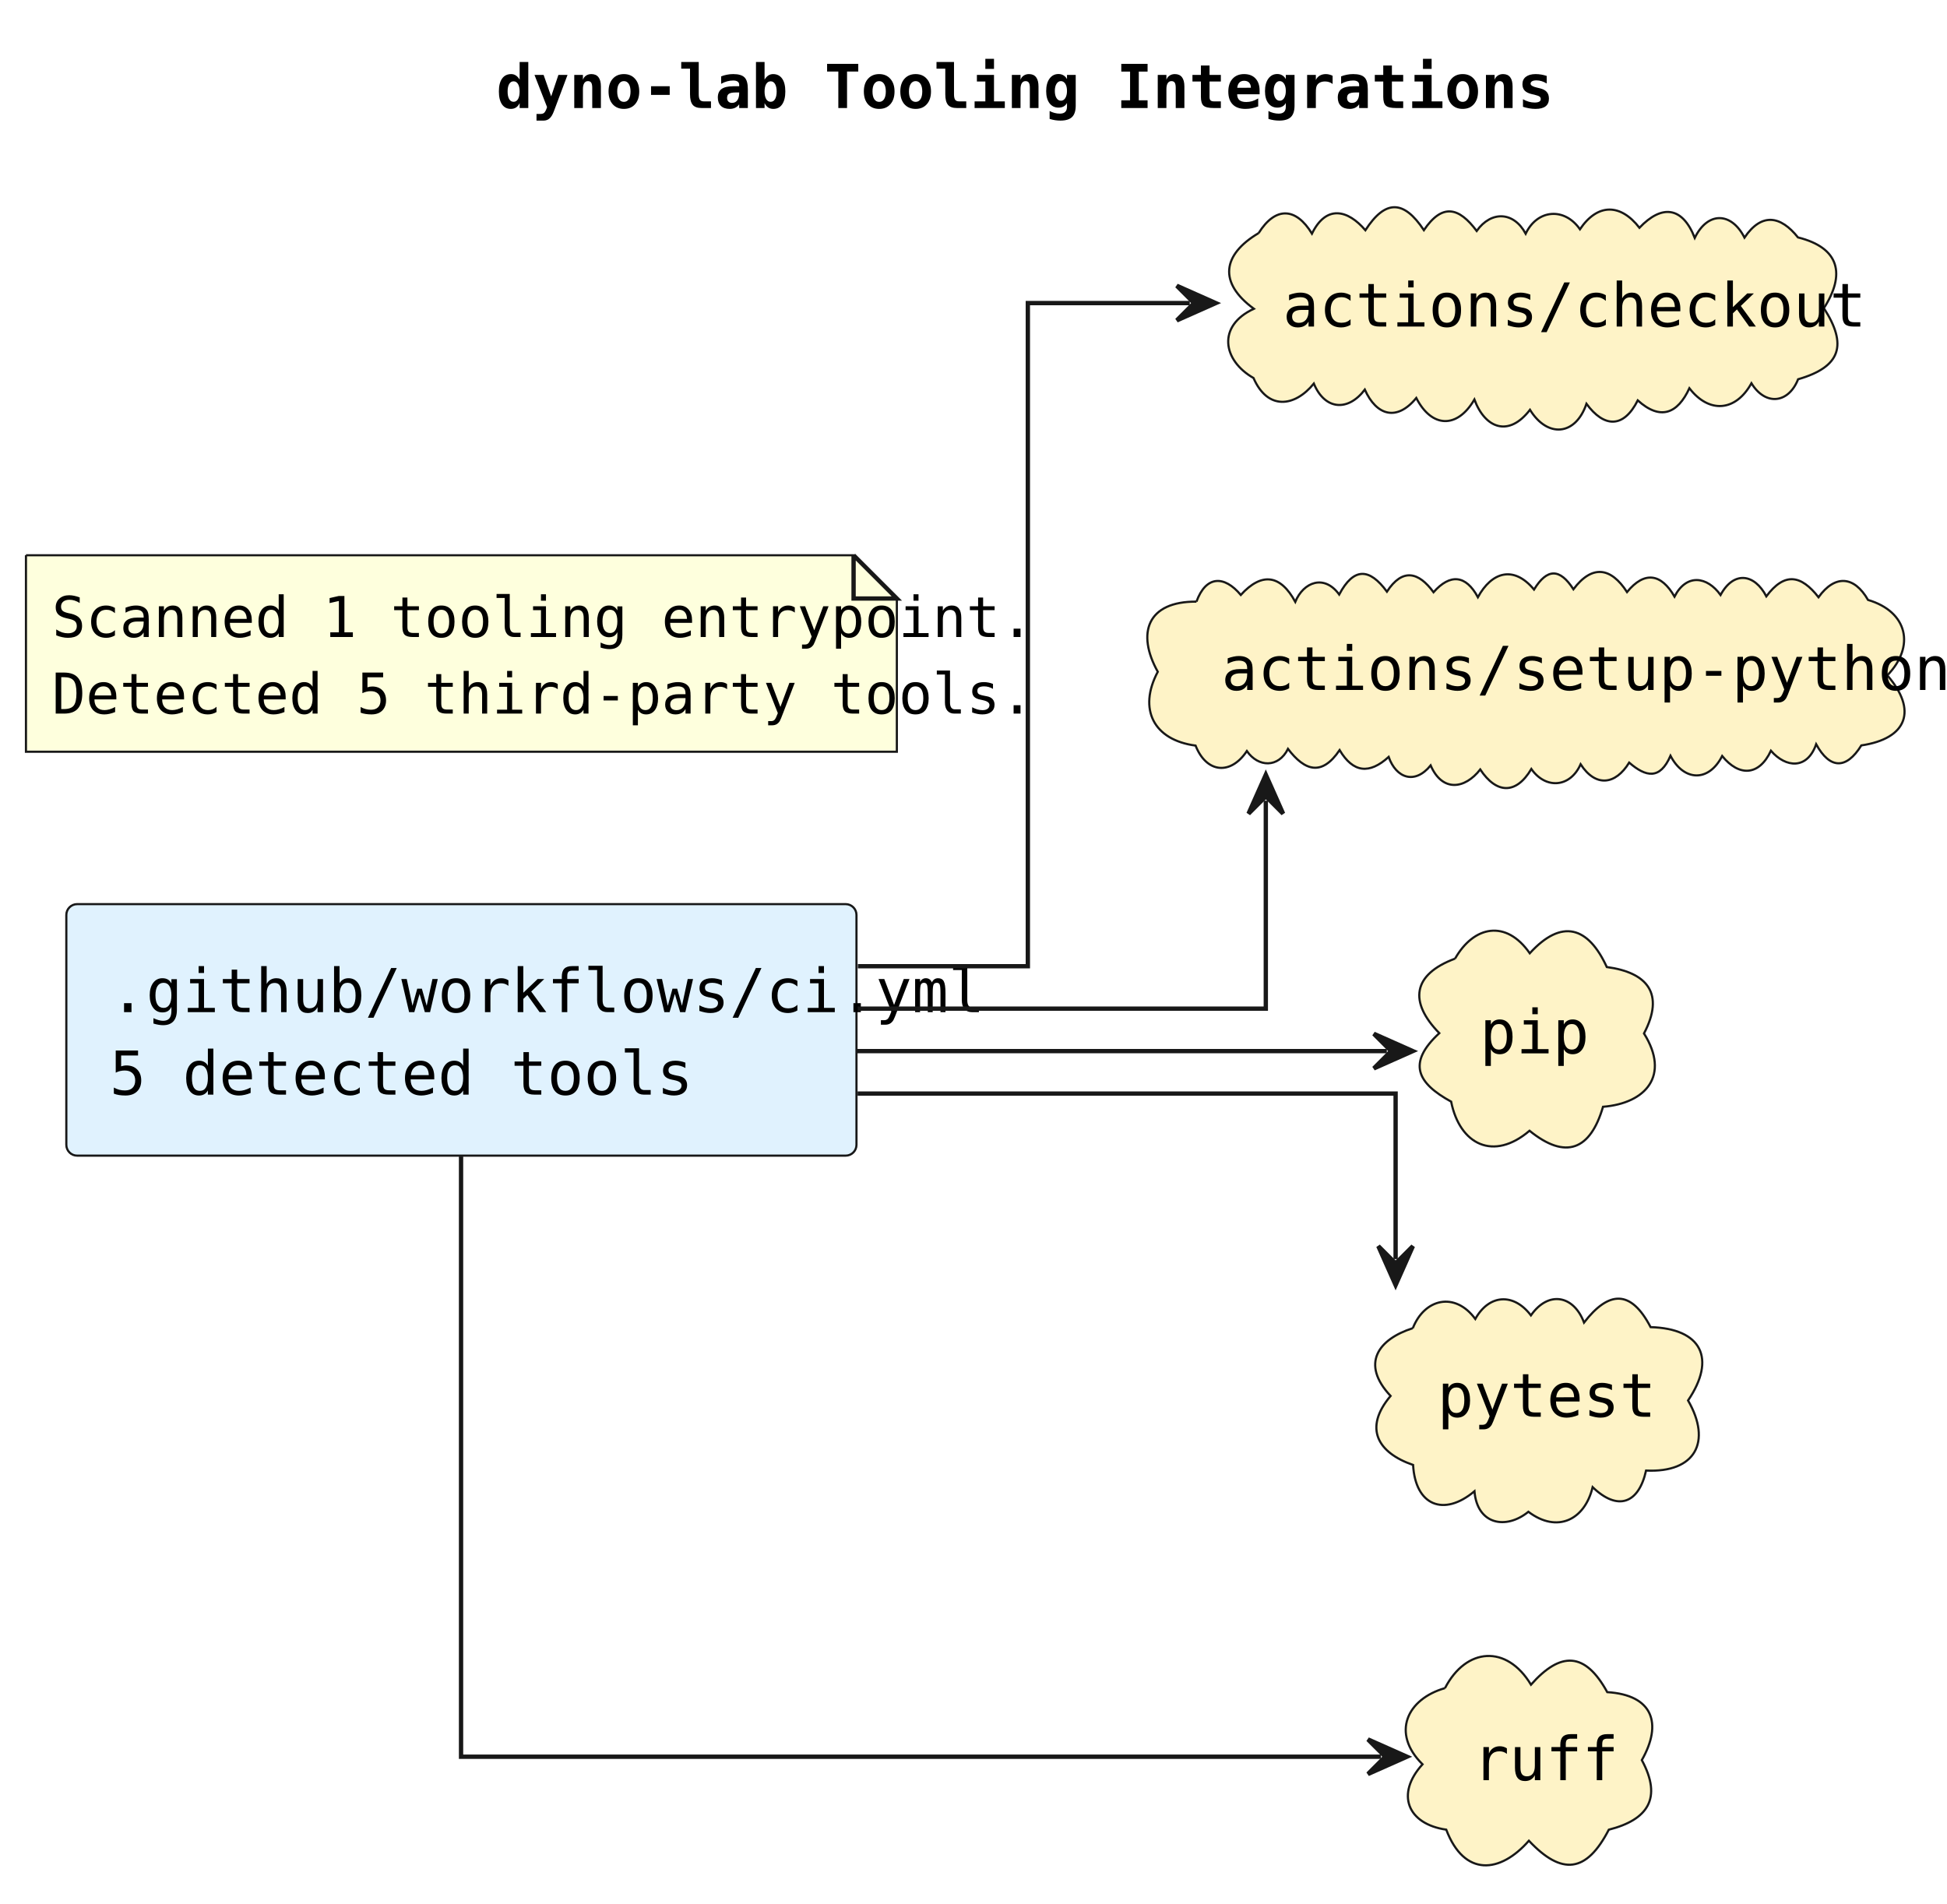
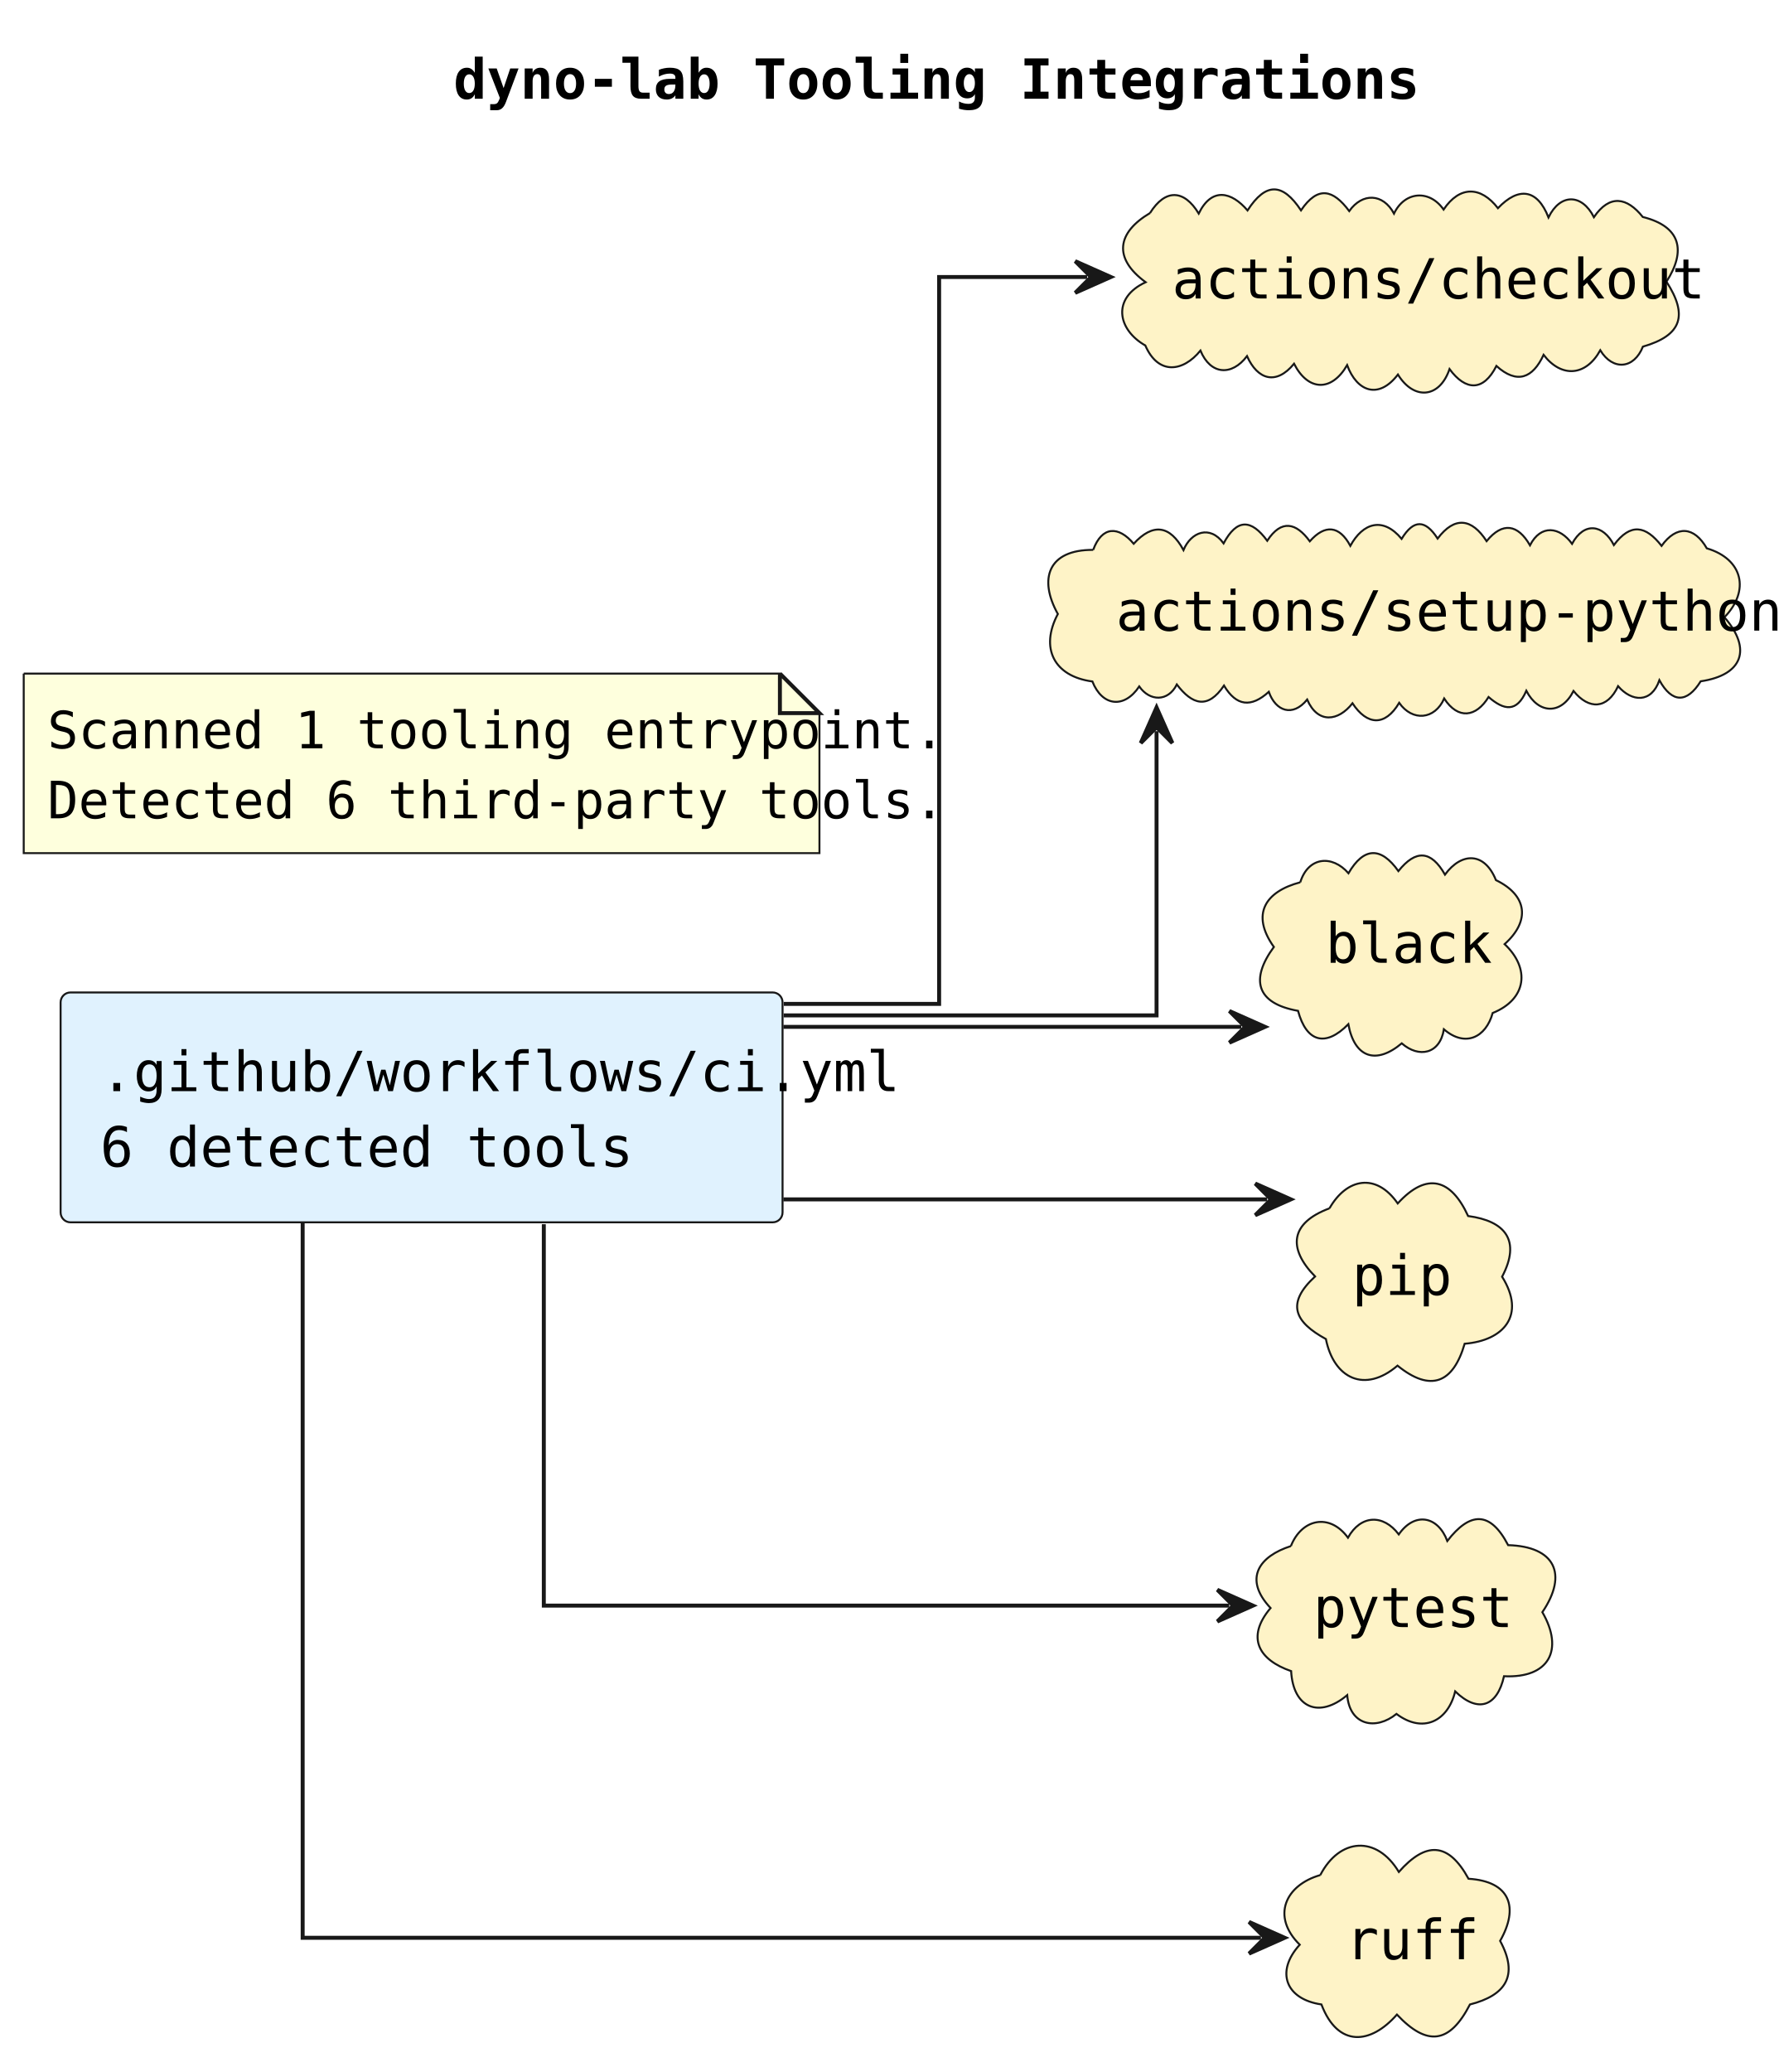
- <svg xmlns="http://www.w3.org/2000/svg" contentStyleType="text/css" data-diagram-type="DESCRIPTION" height="440px" preserveAspectRatio="none" style="width:450px;height:440px;background:#FFFFFF;" version="1.1" viewBox="0 0 450 440" width="450px" zoomAndPan="magnify">
+ <svg xmlns="http://www.w3.org/2000/svg" contentStyleType="text/css" data-diagram-type="DESCRIPTION" height="524px" preserveAspectRatio="none" style="width:450px;height:524px;background:#FFFFFF;" version="1.1" viewBox="0 0 450 524" width="450px" zoomAndPan="magnify">
  <defs />
  <g>
    <g class="title" data-source-line="1">
      <text fill="#000000" font-family="Monospace" font-size="14" font-weight="bold" lengthAdjust="spacing" textLength="206.846" x="114.697" y="24.966">dyno-lab Tooling Integrations</text>
    </g>
    <g class="entity" data-qualified-name="source_github_workflows_ci_yml" data-source-line="7" id="ent0002">
-       <rect fill="#E0F2FE" height="58.136" rx="2.5" ry="2.5" style="stroke:#181818;stroke-width:0.5;" width="182.623" x="15.33" y="208.985" />
-       <text fill="#000000" font-family="Monospace" font-size="14" lengthAdjust="spacing" textLength="162.623" x="25.33" y="233.951">.github/workflows/ci.yml</text>
-       <text fill="#000000" font-family="Monospace" font-size="14" lengthAdjust="spacing" textLength="105.336" x="25.33" y="253.018">5 detected tools</text>
+       <rect fill="#E0F2FE" height="58.136" rx="2.5" ry="2.5" style="stroke:#181818;stroke-width:0.5;" width="182.623" x="15.33" y="250.985" />
+       <text fill="#000000" font-family="Monospace" font-size="14" lengthAdjust="spacing" textLength="162.623" x="25.33" y="275.95">.github/workflows/ci.yml</text>
+       <text fill="#000000" font-family="Monospace" font-size="14" lengthAdjust="spacing" textLength="105.336" x="25.33" y="295.018">6 detected tools</text>
    </g>
    <g class="entity" data-qualified-name="tool_actions_checkout" data-source-line="8" id="ent0003">
      <path d="M290.902,53.88 C294.754,47.721 299.497,47.862 303.226,54.003 C306.532,47.24 311.533,48.489 315.572,53.215 C320.192,46.068 324.453,46.193 329.094,53.196 C333.369,46.912 337.201,47.9 341.297,53.381 C344.629,48.695 349.842,48.849 352.623,54.015 C355.321,48.357 361.587,47.865 365.164,52.993 C369.244,46.955 374.542,47.015 378.915,52.647 C384.09,47.211 388.851,47.712 391.702,54.985 C394.673,48.861 400.153,48.945 403.192,54.921 C407.16,49.087 411.544,49.844 415.554,54.874 C425.236,57.284 426.546,63.443 421.548,71.232 C426.993,79.689 425.528,84.792 415.585,87.665 C413.337,93.337 407.977,93.808 404.801,88.584 C401.214,95.094 395.052,95.683 390.461,89.74 C387.728,95.643 383.757,97.258 378.527,92.547 C375.246,99.051 370.75,98.876 366.67,93.334 C364.142,100.773 357.624,101.24 353.616,94.718 C348.713,101.116 343.254,99.04 340.767,92.346 C336.831,99.124 330.909,98.969 327.338,91.99 C322.803,97.508 318.115,96.029 315.442,90.062 C311.564,95.18 306.205,94.802 303.661,88.666 C299.2,94.129 292.979,94.865 289.717,87.375 C282.619,83.324 281.218,75.341 289.799,71.369 C281.556,65.341 282.503,58.859 290.902,53.88" fill="#FEF3C7" style="stroke:#181818;stroke-width:0.5;" />
      <text fill="#000000" font-family="Monospace" font-size="14" lengthAdjust="spacing" textLength="111.916" x="296.47" y="75.481">actions/checkout</text>
    </g>
    <g class="entity" data-qualified-name="tool_actions_setup_python" data-source-line="9" id="ent0004">
      <path d="M276.529,139.065 C278.742,133.01 282.955,132.949 286.774,137.516 C291.638,132.186 295.977,132.835 299.37,139.112 C301.266,134.523 306.064,132.669 309.52,137.416 C312.879,131.124 316.487,131.231 320.555,136.754 C324.135,131.268 327.873,132.166 331.323,136.892 C335.161,132.55 338.8,132.879 341.576,138.038 C344.751,132.234 349.808,130.581 354.55,136.27 C357.596,131.299 360.534,131.358 363.655,136.201 C367.988,130.458 372.316,131.099 376.045,136.851 C380.088,131.914 383.957,132.578 387.019,137.901 C389.787,132.528 394.55,133.204 397.66,137.527 C400.71,131.883 405.512,132.598 408.243,137.838 C412.467,132.195 416.267,132.879 420.304,138.048 C424.095,132.777 428.547,133.091 431.748,138.671 C440.893,141.373 442.724,149.396 436.204,156.102 C443.239,164.197 440.792,170.735 430.201,172.299 C426.719,177.89 422.941,177.818 419.757,172.026 C417.712,177.902 412.773,177.525 409.306,173.532 C406.559,179.394 401.931,179.546 398.034,174.749 C394.913,180.864 389.163,180.6 386.094,174.697 C383.671,180.263 380.442,179.642 376.543,176.274 C373.389,181.407 368.829,182.043 365.317,176.655 C362.942,182.037 357.282,182.511 353.933,177.749 C350.352,183.772 345.808,183.446 342.121,177.857 C338.546,182.435 333.353,183.124 330.657,176.923 C327.007,181.407 322.702,179.895 320.955,174.962 C316.503,178.993 312.772,178.657 309.618,173.381 C305.482,179.49 301.568,178.186 297.688,173.107 C295.461,177.533 290.832,177.4 288.179,173.6 C284.405,179.275 278.825,178.662 276.326,172.34 C266.589,171.054 263.019,163.886 267.591,155.276 C262.628,146.359 265.157,138.975 276.529,139.065" fill="#FEF3C7" style="stroke:#181818;stroke-width:0.5;" />
      <text fill="#000000" font-family="Monospace" font-size="14" lengthAdjust="spacing" textLength="140.28" x="282.28" y="159.481">actions/setup-python</text>
    </g>
-     <g class="entity" data-qualified-name="tool_pip" data-source-line="10" id="ent0005">
-       <path d="M336.301,221.583 C340.646,213.955 348.111,212.493 353.565,220.345 C360.973,212.231 367.082,214.179 371.37,223.526 C380.742,224.778 384.802,229.671 379.967,238.878 C386.058,248.605 380.384,255.029 370.496,255.826 C367.586,265.802 361.895,268.169 353.513,261.364 C345.197,268.476 337.383,264.573 335.395,254.638 C327.582,250.36 325.15,245.738 332.659,238.811 C325.591,231.593 326.476,225.229 336.301,221.583" fill="#FEF3C7" style="stroke:#181818;stroke-width:0.5;" />
-       <text fill="#000000" font-family="Monospace" font-size="14" lengthAdjust="spacing" textLength="20.832" x="342.01" y="243.481">pip</text>
+     <g class="entity" data-qualified-name="tool_black" data-source-line="10" id="ent0005">
+       <path d="M328.911,223.13 C330.933,216.636 336.978,216.116 341.107,220.838 C344.978,214.213 349.305,214.067 353.732,220.291 C358.142,214.796 361.992,215.013 365.516,221.185 C369.761,215.427 375.554,215.47 378.409,222.578 C386.402,226.44 387.123,232.941 380.6,238.767 C387.112,244.885 386.231,252.696 377.582,256.186 C375.855,262.423 370.596,264.927 365.245,260.302 C364.249,266.559 358.937,267.666 354.584,263.857 C348.039,269.344 342.623,267.467 341.071,259.017 C335.276,264.918 330.473,263.529 328.344,255.635 C317.724,253.76 316.238,247.642 322.235,239.483 C316.318,231.157 320.111,225.447 328.911,223.13" fill="#FEF3C7" style="stroke:#181818;stroke-width:0.5;" />
+       <text fill="#000000" font-family="Monospace" font-size="14" lengthAdjust="spacing" textLength="34.272" x="335.29" y="243.481">black</text>
    </g>
-     <g class="entity" data-qualified-name="tool_pytest" data-source-line="11" id="ent0006">
-       <path d="M326.539,307 C329.255,300.122 336.312,298.518 340.977,304.872 C344.207,299.083 349.894,298.842 353.832,304.044 C357.859,298.274 363.72,299.354 366.109,305.703 C371.797,298.359 376.916,297.974 381.494,306.761 C393.277,307.092 396.712,314.01 390.151,323.711 C395.675,333.281 391.825,340.462 380.449,339.912 C378.743,347.554 373.919,349.363 368.098,343.745 C366.271,351.344 359.915,354.468 353.247,349.439 C348.062,353.661 341.422,352.421 340.785,344.696 C333.687,350.655 327.123,347.999 326.601,338.616 C318.493,335.823 315.058,330.17 321.397,322.664 C314.398,315.206 318.571,309.545 326.539,307" fill="#FEF3C7" style="stroke:#181818;stroke-width:0.5;" />
-       <text fill="#000000" font-family="Monospace" font-size="14" lengthAdjust="spacing" textLength="40.46" x="332.19" y="327.481">pytest</text>
+     <g class="entity" data-qualified-name="tool_pip" data-source-line="11" id="ent0006">
+       <path d="M336.301,305.583 C340.646,297.955 348.111,296.493 353.565,304.345 C360.973,296.231 367.082,298.179 371.37,307.526 C380.742,308.778 384.802,313.671 379.967,322.878 C386.058,332.605 380.384,339.029 370.496,339.826 C367.586,349.802 361.895,352.169 353.513,345.364 C345.197,352.476 337.383,348.573 335.395,338.638 C327.582,334.36 325.15,329.738 332.659,322.811 C325.591,315.592 326.476,309.229 336.301,305.583" fill="#FEF3C7" style="stroke:#181818;stroke-width:0.5;" />
+       <text fill="#000000" font-family="Monospace" font-size="14" lengthAdjust="spacing" textLength="20.832" x="342.01" y="327.481">pip</text>
    </g>
-     <g class="entity" data-qualified-name="tool_ruff" data-source-line="12" id="ent0007">
-       <path d="M333.973,390.202 C338.843,380.803 348.226,380.07 353.846,389.406 C360.655,381.714 366.337,381.748 371.475,391.13 C382.031,391.78 384.282,398.374 379.466,406.841 C384.243,415.671 380.84,420.635 371.834,422.924 C366.691,432.879 361.001,433.582 353.363,425.475 C346.714,433.065 338.428,433.864 334.262,422.916 C325.258,421.609 322.536,414.651 328.779,407.809 C321.459,400.578 325.225,392.693 333.973,390.202" fill="#FEF3C7" style="stroke:#181818;stroke-width:0.5;" />
-       <text fill="#000000" font-family="Monospace" font-size="14" lengthAdjust="spacing" textLength="24.066" x="340.39" y="411.481">ruff</text>
+     <g class="entity" data-qualified-name="tool_pytest" data-source-line="12" id="ent0007">
+       <path d="M326.539,391 C329.255,384.122 336.312,382.518 340.977,388.872 C344.207,383.083 349.894,382.842 353.832,388.044 C357.859,382.274 363.72,383.354 366.109,389.703 C371.797,382.359 376.916,381.974 381.494,390.761 C393.277,391.092 396.712,398.01 390.151,407.711 C395.675,417.281 391.825,424.462 380.449,423.912 C378.743,431.554 373.919,433.363 368.098,427.745 C366.271,435.344 359.915,438.468 353.247,433.439 C348.062,437.661 341.422,436.421 340.785,428.696 C333.687,434.655 327.123,431.999 326.601,422.616 C318.493,419.823 315.058,414.17 321.397,406.664 C314.398,399.206 318.571,393.545 326.539,391" fill="#FEF3C7" style="stroke:#181818;stroke-width:0.5;" />
+       <text fill="#000000" font-family="Monospace" font-size="14" lengthAdjust="spacing" textLength="40.46" x="332.19" y="411.481">pytest</text>
    </g>
-     <g class="entity" data-qualified-name="toolingGraphSummary" data-source-line="19" id="ent0013">
-       <path d="M6,128.345 L6,173.757 L207.284,173.757 L207.284,138.345 L197.284,128.345 L6,128.345" fill="#FEFFDD" style="stroke:#181818;stroke-width:0.5;" />
-       <path d="M197.284,128.345 L197.284,138.345 L207.284,138.345 L197.284,128.345" fill="#FEFFDD" style="stroke:#181818;stroke-width:1;" />
-       <text fill="#000000" font-family="Monospace" font-size="13" lengthAdjust="spacing" textLength="180.284" x="12" y="147.242">Scanned 1 tooling entrypoint.</text>
-       <text fill="#000000" font-family="Monospace" font-size="13" lengthAdjust="spacing" textLength="171.782" x="12" y="164.948">Detected 5 third-party tools.</text>
+     <g class="entity" data-qualified-name="tool_ruff" data-source-line="13" id="ent0008">
+       <path d="M333.973,474.202 C338.843,464.803 348.226,464.07 353.846,473.406 C360.655,465.714 366.337,465.748 371.475,475.13 C382.031,475.78 384.282,482.374 379.466,490.841 C384.243,499.671 380.84,504.635 371.834,506.924 C366.691,516.879 361.001,517.582 353.363,509.475 C346.714,517.065 338.428,517.864 334.262,506.916 C325.258,505.609 322.536,498.651 328.779,491.809 C321.459,484.578 325.225,476.693 333.973,474.202" fill="#FEF3C7" style="stroke:#181818;stroke-width:0.5;" />
+       <text fill="#000000" font-family="Monospace" font-size="14" lengthAdjust="spacing" textLength="24.066" x="340.39" y="495.481">ruff</text>
    </g>
-     <g class="link" data-entity-1="ent0002" data-entity-2="ent0003" data-link-type="dependency" data-source-line="13" id="lnk8">
-       <path d="M198.28,223.335 C220.29,223.335 237.56,223.335 237.56,223.335 C237.56,223.335 237.56,70.055 237.56,70.055 C237.56,70.055 251.63,70.055 274.99,70.055" fill="none" id="source_github_workflows_ci_yml-to-tool_actions_checkout" style="stroke:#181818;stroke-width:1;" />
+     <g class="entity" data-qualified-name="toolingGraphSummary" data-source-line="21" id="ent0015">
+       <path d="M6,170.345 L6,215.757 L207.284,215.757 L207.284,180.345 L197.284,170.345 L6,170.345" fill="#FEFFDD" style="stroke:#181818;stroke-width:0.5;" />
+       <path d="M197.284,170.345 L197.284,180.345 L207.284,180.345 L197.284,170.345" fill="#FEFFDD" style="stroke:#181818;stroke-width:1;" />
+       <text fill="#000000" font-family="Monospace" font-size="13" lengthAdjust="spacing" textLength="180.284" x="12" y="189.242">Scanned 1 tooling entrypoint.</text>
+       <text fill="#000000" font-family="Monospace" font-size="13" lengthAdjust="spacing" textLength="171.782" x="12" y="206.948">Detected 6 third-party tools.</text>
+     </g>
+     <g class="link" data-entity-1="ent0002" data-entity-2="ent0003" data-link-type="dependency" data-source-line="14" id="lnk9">
+       <path d="M198.28,253.885 C220.29,253.885 237.56,253.885 237.56,253.885 C237.56,253.885 237.56,70.055 237.56,70.055 C237.56,70.055 251.63,70.055 274.99,70.055" fill="none" id="source_github_workflows_ci_yml-to-tool_actions_checkout" style="stroke:#181818;stroke-width:1;" />
      <polygon fill="#181818" points="280.99,70.055,271.99,66.055,275.99,70.055,271.99,74.055,280.99,70.055" style="stroke:#181818;stroke-width:1;" />
    </g>
-     <g class="link" data-entity-1="ent0002" data-entity-2="ent0004" data-link-type="dependency" data-source-line="14" id="lnk9">
-       <path d="M198.24,233.145 C245.17,233.145 292.56,233.145 292.56,233.145 C292.56,233.145 292.56,208.245 292.56,185.075" fill="none" id="source_github_workflows_ci_yml-to-tool_actions_setup_python" style="stroke:#181818;stroke-width:1;" />
-       <polygon fill="#181818" points="292.56,179.075,288.56,188.075,292.56,184.075,296.56,188.075,292.56,179.075" style="stroke:#181818;stroke-width:1;" />
+     <g class="link" data-entity-1="ent0002" data-entity-2="ent0004" data-link-type="dependency" data-source-line="15" id="lnk10">
+       <path d="M198.24,256.785 C245.17,256.785 292.56,256.785 292.56,256.785 C292.56,256.785 292.56,215.325 292.56,184.915" fill="none" id="source_github_workflows_ci_yml-to-tool_actions_setup_python" style="stroke:#181818;stroke-width:1;" />
+       <polygon fill="#181818" points="292.56,178.915,288.56,187.915,292.56,183.915,296.56,187.915,292.56,178.915" style="stroke:#181818;stroke-width:1;" />
    </g>
-     <g class="link" data-entity-1="ent0002" data-entity-2="ent0005" data-link-type="dependency" data-source-line="15" id="lnk10">
-       <path d="M198.16,242.955 C244.02,242.955 290.12,242.955 320.53,242.955" fill="none" id="source_github_workflows_ci_yml-to-tool_pip" style="stroke:#181818;stroke-width:1;" />
-       <polygon fill="#181818" points="326.53,242.955,317.53,238.955,321.53,242.955,317.53,246.955,326.53,242.955" style="stroke:#181818;stroke-width:1;" />
+     <g class="link" data-entity-1="ent0002" data-entity-2="ent0005" data-link-type="dependency" data-source-line="16" id="lnk11">
+       <path d="M198.16,259.685 C240.88,259.685 283.02,259.685 313.99,259.685" fill="none" id="source_github_workflows_ci_yml-to-tool_black" style="stroke:#181818;stroke-width:1;" />
+       <polygon fill="#181818" points="319.99,259.685,310.99,255.685,314.99,259.685,310.99,263.685,319.99,259.685" style="stroke:#181818;stroke-width:1;" />
    </g>
-     <g class="link" data-entity-1="ent0002" data-entity-2="ent0006" data-link-type="dependency" data-source-line="16" id="lnk11">
-       <path d="M198.21,252.775 C257.06,252.775 322.56,252.775 322.56,252.775 C322.56,252.775 322.56,271.195 322.56,291.035" fill="none" id="source_github_workflows_ci_yml-to-tool_pytest" style="stroke:#181818;stroke-width:1;" />
-       <polygon fill="#181818" points="322.56,297.035,326.56,288.035,322.56,292.035,318.56,288.035,322.56,297.035" style="stroke:#181818;stroke-width:1;" />
+     <g class="link" data-entity-1="ent0002" data-entity-2="ent0006" data-link-type="dependency" data-source-line="17" id="lnk12">
+       <path d="M198.16,303.315 C244.02,303.315 290.12,303.315 320.53,303.315" fill="none" id="source_github_workflows_ci_yml-to-tool_pip" style="stroke:#181818;stroke-width:1;" />
+       <polygon fill="#181818" points="326.53,303.315,317.53,299.315,321.53,303.315,317.53,307.315,326.53,303.315" style="stroke:#181818;stroke-width:1;" />
    </g>
-     <g class="link" data-entity-1="ent0002" data-entity-2="ent0007" data-link-type="dependency" data-source-line="17" id="lnk12">
-       <path d="M106.56,267.315 C106.56,315.445 106.56,406.055 106.56,406.055 C106.56,406.055 255.16,406.055 319.17,406.055" fill="none" id="source_github_workflows_ci_yml-to-tool_ruff" style="stroke:#181818;stroke-width:1;" />
-       <polygon fill="#181818" points="325.17,406.055,316.17,402.055,320.17,406.055,316.17,410.055,325.17,406.055" style="stroke:#181818;stroke-width:1;" />
+     <g class="link" data-entity-1="ent0002" data-entity-2="ent0007" data-link-type="dependency" data-source-line="18" id="lnk13">
+       <path d="M137.56,309.595 C137.56,346.835 137.56,406.055 137.56,406.055 C137.56,406.055 249.92,406.055 310.94,406.055" fill="none" id="source_github_workflows_ci_yml-to-tool_pytest" style="stroke:#181818;stroke-width:1;" />
+       <polygon fill="#181818" points="316.94,406.055,307.94,402.055,311.94,406.055,307.94,410.055,316.94,406.055" style="stroke:#181818;stroke-width:1;" />
+     </g>
+     <g class="link" data-entity-1="ent0002" data-entity-2="ent0008" data-link-type="dependency" data-source-line="19" id="lnk14">
+       <path d="M76.56,309.255 C76.56,366.955 76.56,490.055 76.56,490.055 C76.56,490.055 249.19,490.055 318.96,490.055" fill="none" id="source_github_workflows_ci_yml-to-tool_ruff" style="stroke:#181818;stroke-width:1;" />
+       <polygon fill="#181818" points="324.96,490.055,315.96,486.055,319.96,490.055,315.96,494.055,324.96,490.055" style="stroke:#181818;stroke-width:1;" />
    </g>
  </g>
</svg>
